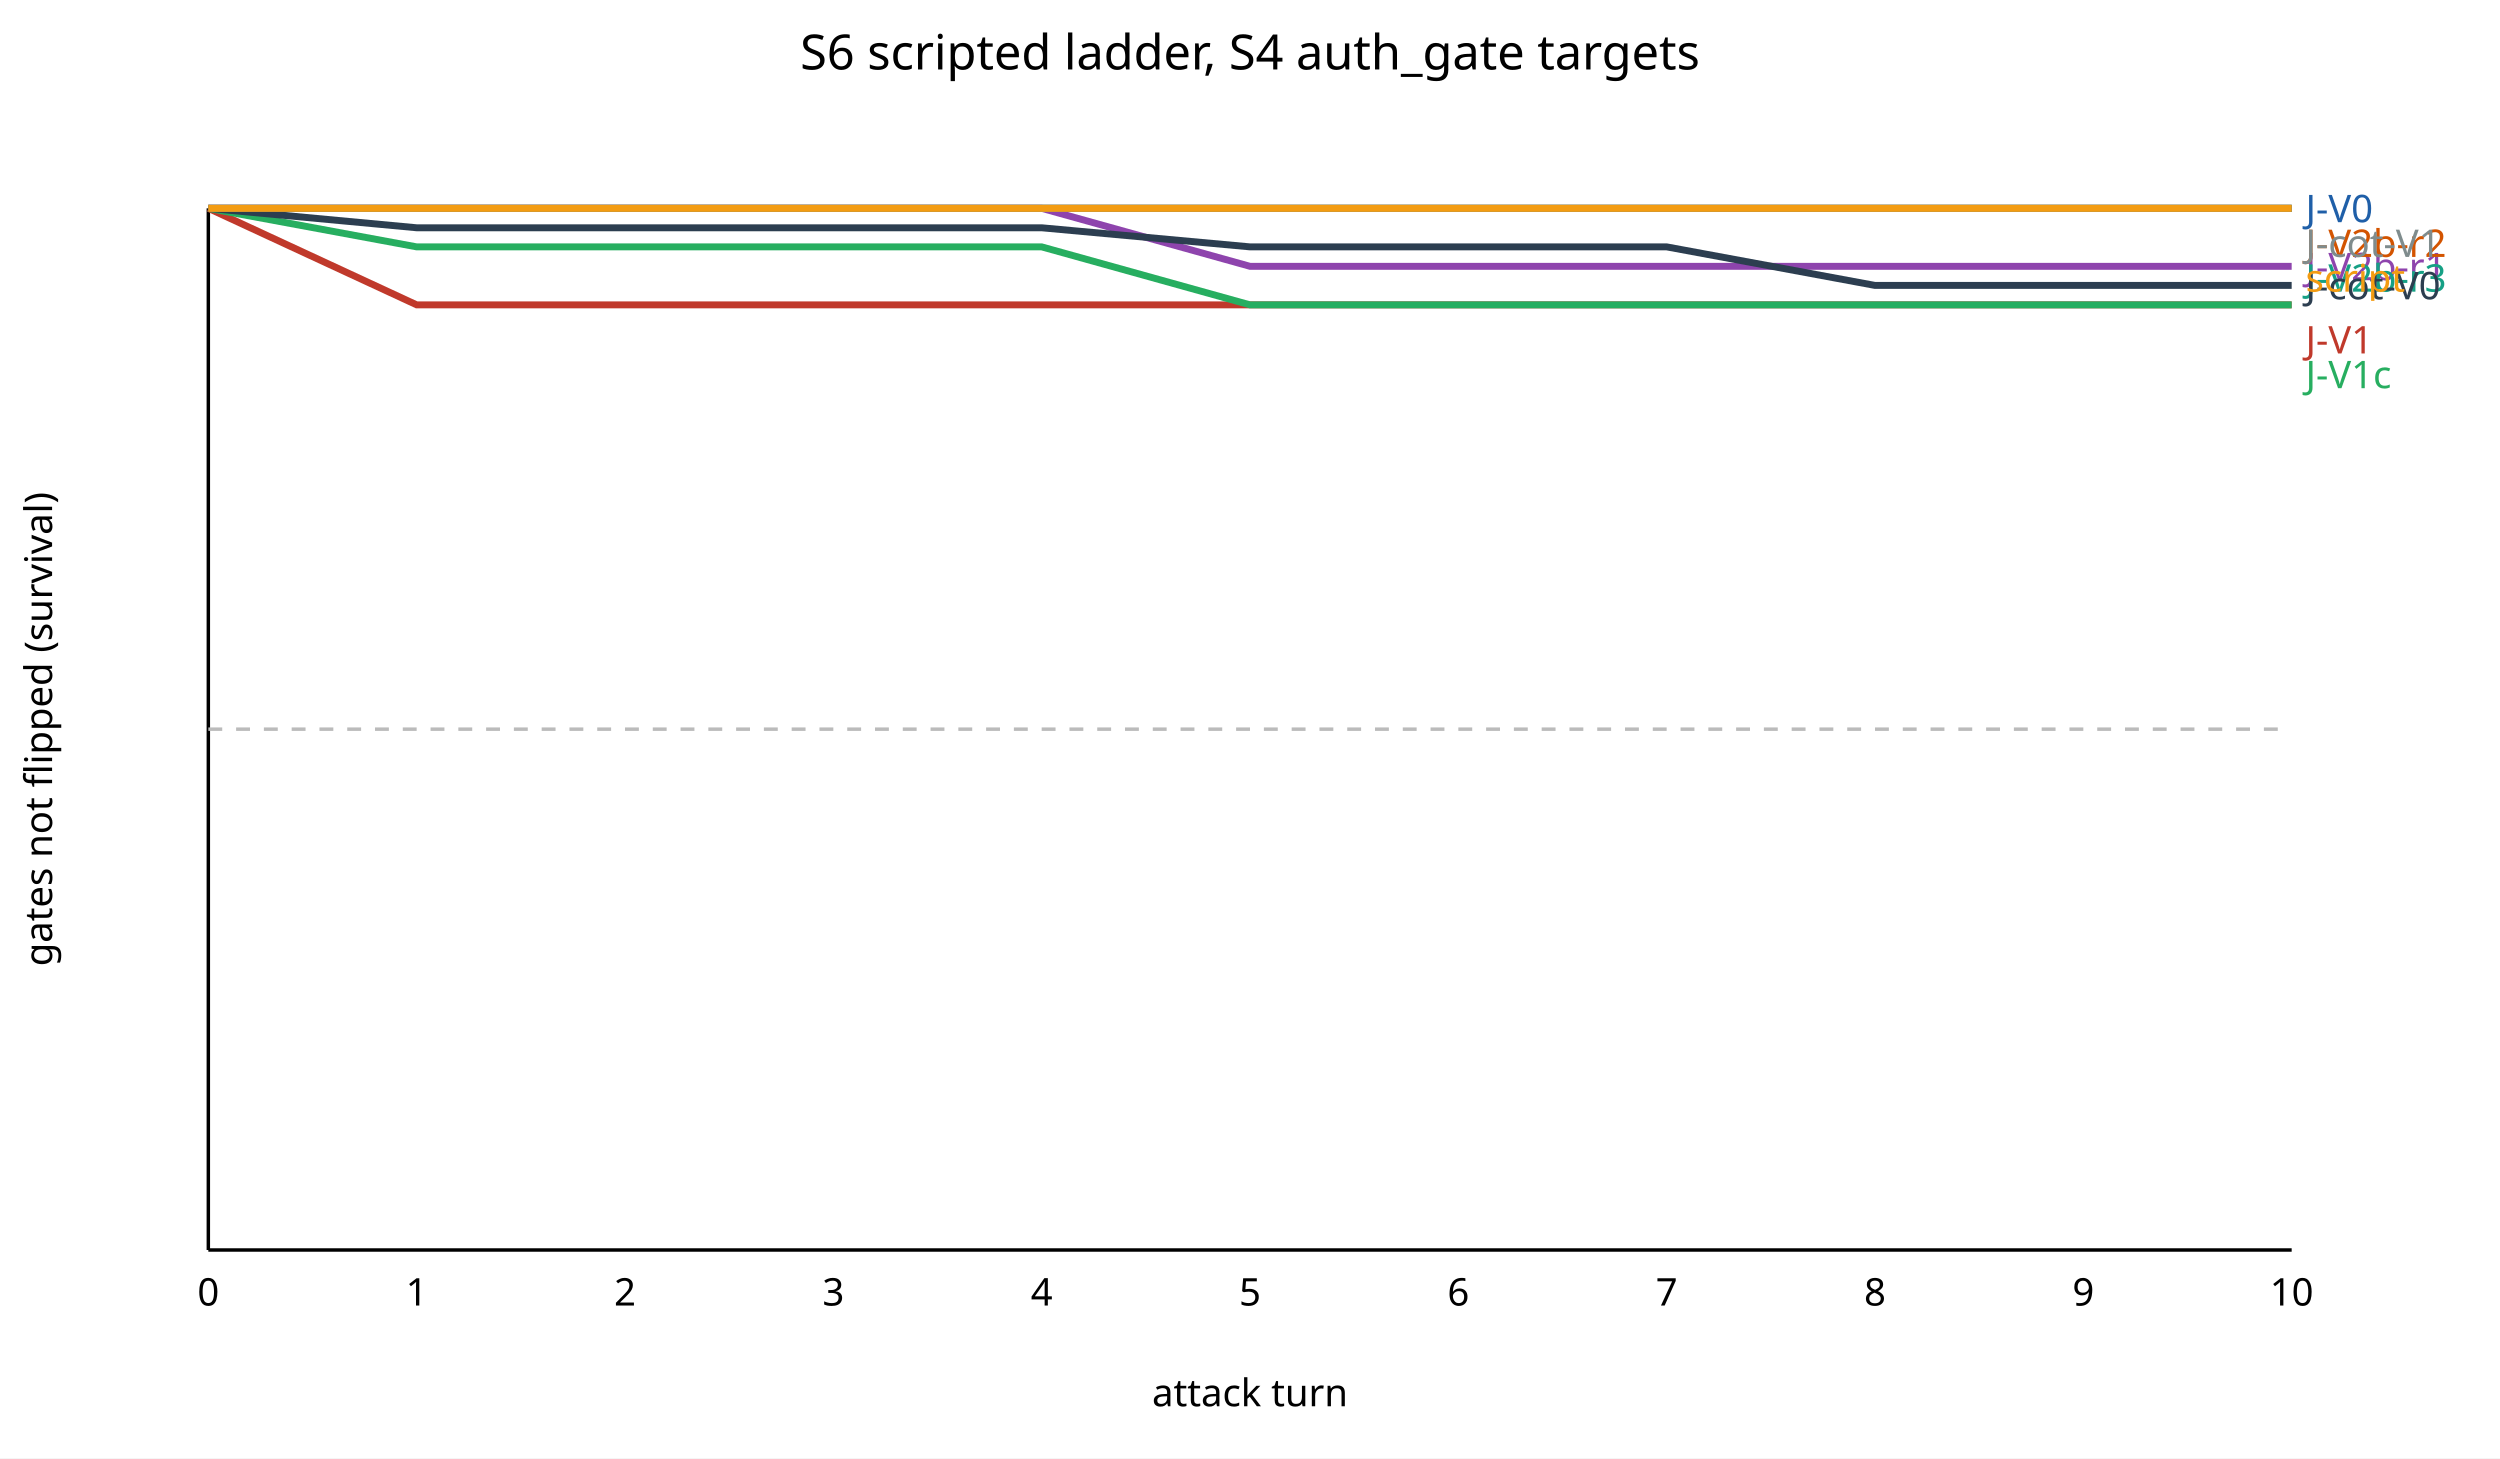
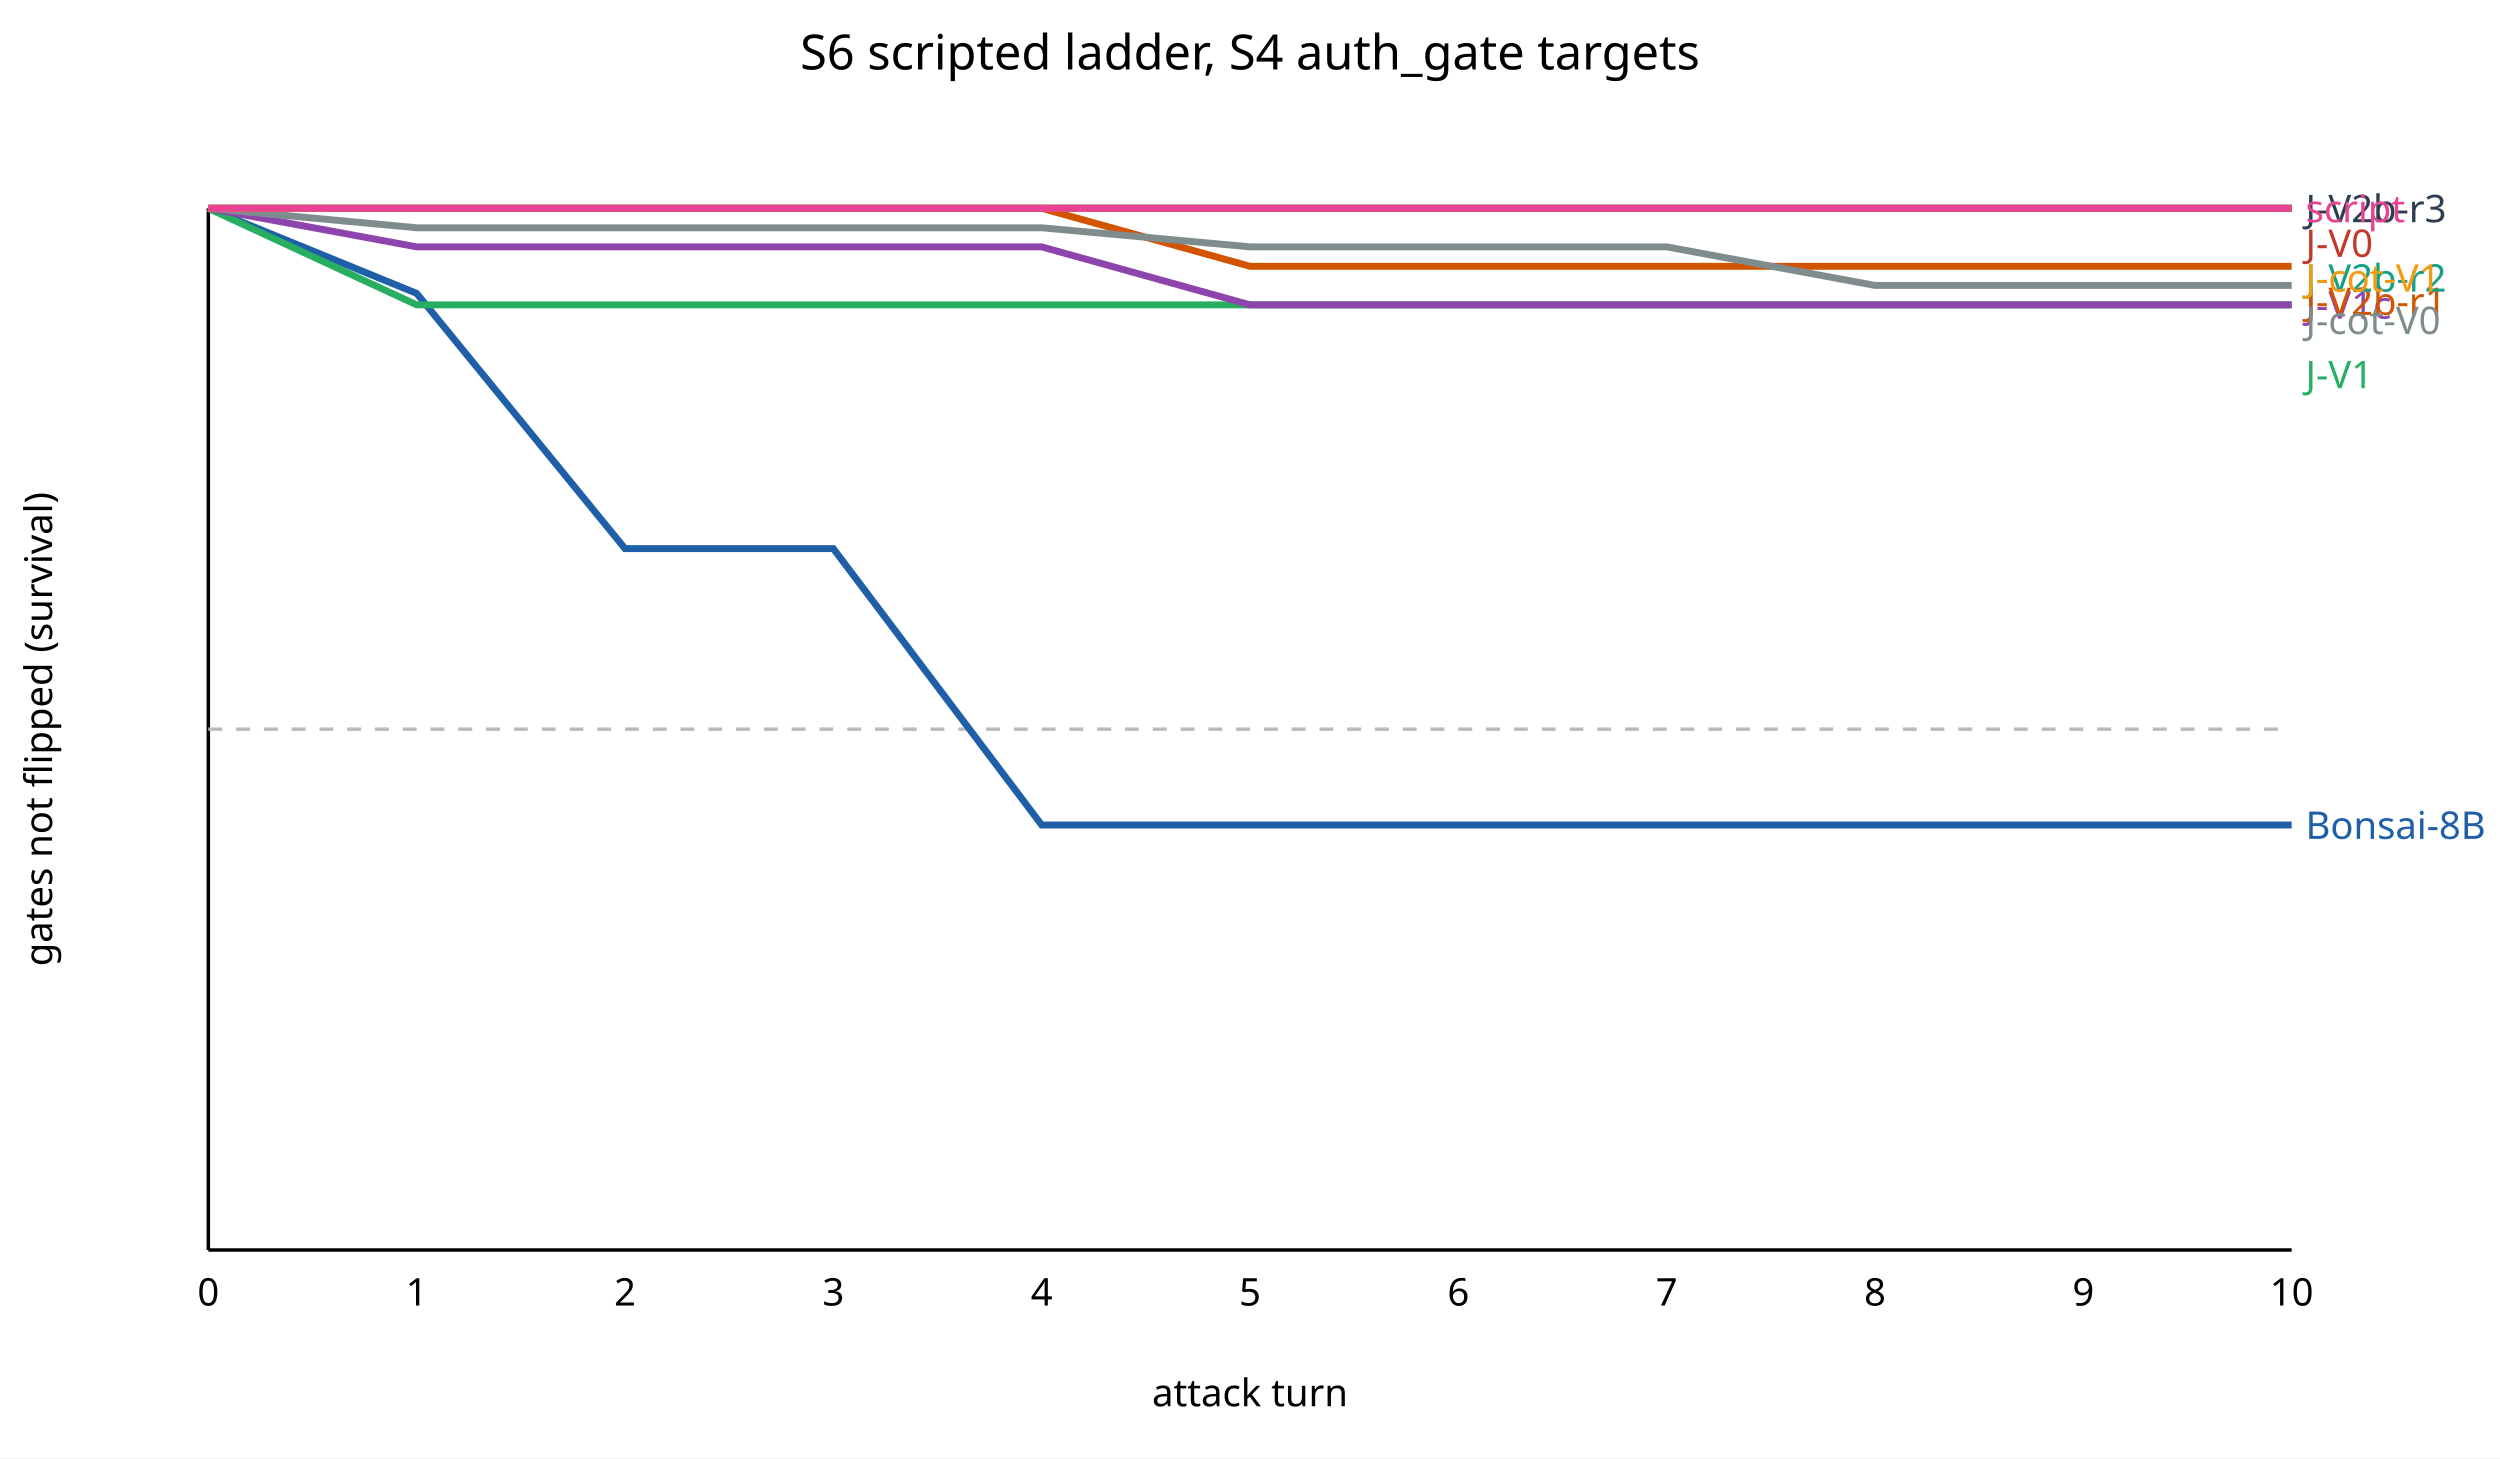
<svg xmlns="http://www.w3.org/2000/svg" width="720" height="420" font-family="sans-serif" font-size="11">
  <rect width="100%" height="100%" fill="white" />
  <text x="360.0" y="20" text-anchor="middle" font-size="14">S6 scripted ladder, S4 auth_gate targets</text>
  <line x1="60" y1="360" x2="660" y2="360" stroke="black" />
  <line x1="60" y1="60" x2="60" y2="360" stroke="black" />
  <line x1="60" y1="210.0" x2="660" y2="210.0" stroke="#bbb" stroke-dasharray="4" />
  <text x="360.0" y="405" text-anchor="middle">attack turn</text>
  <text x="15" y="210.0" transform="rotate(-90 15 210.0)" text-anchor="middle">gates not flipped (survival)</text>
  <text x="60.0" y="376" text-anchor="middle">0</text>
  <text x="120.0" y="376" text-anchor="middle">1</text>
  <text x="180.0" y="376" text-anchor="middle">2</text>
  <text x="240.0" y="376" text-anchor="middle">3</text>
  <text x="300.0" y="376" text-anchor="middle">4</text>
  <text x="360.0" y="376" text-anchor="middle">5</text>
  <text x="420.0" y="376" text-anchor="middle">6</text>
  <text x="480.0" y="376" text-anchor="middle">7</text>
  <text x="540.0" y="376" text-anchor="middle">8</text>
  <text x="600.0" y="376" text-anchor="middle">9</text>
  <text x="660.0" y="376" text-anchor="middle">10</text>
-   <path d="M60.0,60.0 L120.0,60.0 L180.0,60.0 L240.0,60.0 L300.0,60.0 L360.0,60.0 L420.0,60.0 L480.0,60.0 L540.0,60.0 L600.0,60.0 L660.0,60.0" fill="none" stroke="#1f5fa8" stroke-width="2" />
-   <text x="664" y="64.0" fill="#1f5fa8">J-V0</text>
-   <path d="M60.0,60.0 L120.0,87.8 L180.0,87.8 L240.0,87.8 L300.0,87.8 L360.0,87.8 L420.0,87.8 L480.0,87.8 L540.0,87.8 L600.0,87.8 L660.0,87.8" fill="none" stroke="#c0392b" stroke-width="2" />
-   <text x="664" y="101.8" fill="#c0392b">J-V1</text>
-   <path d="M60.0,60.0 L120.0,71.1 L180.0,71.1 L240.0,71.1 L300.0,71.1 L360.0,87.8 L420.0,87.8 L480.0,87.8 L540.0,87.8 L600.0,87.8 L660.0,87.8" fill="none" stroke="#27ae60" stroke-width="2" />
-   <text x="664" y="111.8" fill="#27ae60">J-V1c</text>
-   <path d="M60.0,60.0 L120.0,60.0 L180.0,60.0 L240.0,60.0 L300.0,60.0 L360.0,76.7 L420.0,76.7 L480.0,76.7 L540.0,76.7 L600.0,76.7 L660.0,76.7" fill="none" stroke="#8e44ad" stroke-width="2" />
-   <text x="664" y="80.7" fill="#8e44ad">J-V2b-r1</text>
-   <path d="M60.0,60.0 L120.0,60.0 L180.0,60.0 L240.0,60.0 L300.0,60.0 L360.0,60.0 L420.0,60.0 L480.0,60.0 L540.0,60.0 L600.0,60.0 L660.0,60.0" fill="none" stroke="#d35400" stroke-width="2" />
-   <text x="664" y="74.0" fill="#d35400">J-V2b-r2</text>
+   <path d="M60.0,60.0 L120.0,84.5 L180.0,158.0 L240.0,158.0 L300.0,237.6 L360.0,237.6 L420.0,237.6 L480.0,237.6 L540.0,237.6 L600.0,237.6 L660.0,237.6" fill="none" stroke="#1f5fa8" stroke-width="2" />
+   <text x="664" y="241.6" fill="#1f5fa8">Bonsai-8B</text>
+   <path d="M60.0,60.0 L120.0,60.0 L180.0,60.0 L240.0,60.0 L300.0,60.0 L360.0,60.0 L420.0,60.0 L480.0,60.0 L540.0,60.0 L600.0,60.0 L660.0,60.0" fill="none" stroke="#c0392b" stroke-width="2" />
+   <text x="664" y="74.0" fill="#c0392b">J-V0</text>
+   <path d="M60.0,60.0 L120.0,87.8 L180.0,87.8 L240.0,87.8 L300.0,87.8 L360.0,87.8 L420.0,87.8 L480.0,87.8 L540.0,87.8 L600.0,87.8 L660.0,87.8" fill="none" stroke="#27ae60" stroke-width="2" />
+   <text x="664" y="111.8" fill="#27ae60">J-V1</text>
+   <path d="M60.0,60.0 L120.0,71.1 L180.0,71.1 L240.0,71.1 L300.0,71.1 L360.0,87.8 L420.0,87.8 L480.0,87.8 L540.0,87.8 L600.0,87.8 L660.0,87.8" fill="none" stroke="#8e44ad" stroke-width="2" />
+   <text x="664" y="91.8" fill="#8e44ad">J-V1c</text>
+   <path d="M60.0,60.0 L120.0,60.0 L180.0,60.0 L240.0,60.0 L300.0,60.0 L360.0,76.7 L420.0,76.7 L480.0,76.7 L540.0,76.7 L600.0,76.7 L660.0,76.7" fill="none" stroke="#d35400" stroke-width="2" />
+   <text x="664" y="90.7" fill="#d35400">J-V2b-r1</text>
  <path d="M60.0,60.0 L120.0,60.0 L180.0,60.0 L240.0,60.0 L300.0,60.0 L360.0,60.0 L420.0,60.0 L480.0,60.0 L540.0,60.0 L600.0,60.0 L660.0,60.0" fill="none" stroke="#16a085" stroke-width="2" />
-   <text x="664" y="84.0" fill="#16a085">J-V2b-r3</text>
-   <path d="M60.0,60.0 L120.0,65.6 L180.0,65.6 L240.0,65.6 L300.0,65.6 L360.0,71.1 L420.0,71.1 L480.0,71.1 L540.0,82.2 L600.0,82.2 L660.0,82.2" fill="none" stroke="#2c3e50" stroke-width="2" />
-   <text x="664" y="86.2" fill="#2c3e50">J-cot-V0</text>
-   <path d="M60.0,60.0 L120.0,60.0 L180.0,60.0 L240.0,60.0 L300.0,60.0 L360.0,60.0 L420.0,60.0 L480.0,60.0 L540.0,60.0 L600.0,60.0 L660.0,60.0" fill="none" stroke="#7f8c8d" stroke-width="2" />
-   <text x="664" y="74.0" fill="#7f8c8d">J-cot-V1</text>
+   <text x="664" y="84.0" fill="#16a085">J-V2b-r2</text>
+   <path d="M60.0,60.0 L120.0,60.0 L180.0,60.0 L240.0,60.0 L300.0,60.0 L360.0,60.0 L420.0,60.0 L480.0,60.0 L540.0,60.0 L600.0,60.0 L660.0,60.0" fill="none" stroke="#2c3e50" stroke-width="2" />
+   <text x="664" y="64.0" fill="#2c3e50">J-V2b-r3</text>
+   <path d="M60.0,60.0 L120.0,65.6 L180.0,65.6 L240.0,65.6 L300.0,65.6 L360.0,71.1 L420.0,71.1 L480.0,71.1 L540.0,82.2 L600.0,82.2 L660.0,82.2" fill="none" stroke="#7f8c8d" stroke-width="2" />
+   <text x="664" y="96.2" fill="#7f8c8d">J-cot-V0</text>
  <path d="M60.0,60.0 L120.0,60.0 L180.0,60.0 L240.0,60.0 L300.0,60.0 L360.0,60.0 L420.0,60.0 L480.0,60.0 L540.0,60.0 L600.0,60.0 L660.0,60.0" fill="none" stroke="#f39c12" stroke-width="2" />
-   <text x="664" y="84.0" fill="#f39c12">script</text>
+   <text x="664" y="84.0" fill="#f39c12">J-cot-V1</text>
+   <path d="M60.0,60.0 L120.0,60.0 L180.0,60.0 L240.0,60.0 L300.0,60.0 L360.0,60.0 L420.0,60.0 L480.0,60.0 L540.0,60.0 L600.0,60.0 L660.0,60.0" fill="none" stroke="#e84393" stroke-width="2" />
+   <text x="664" y="64.0" fill="#e84393">script</text>
</svg>
